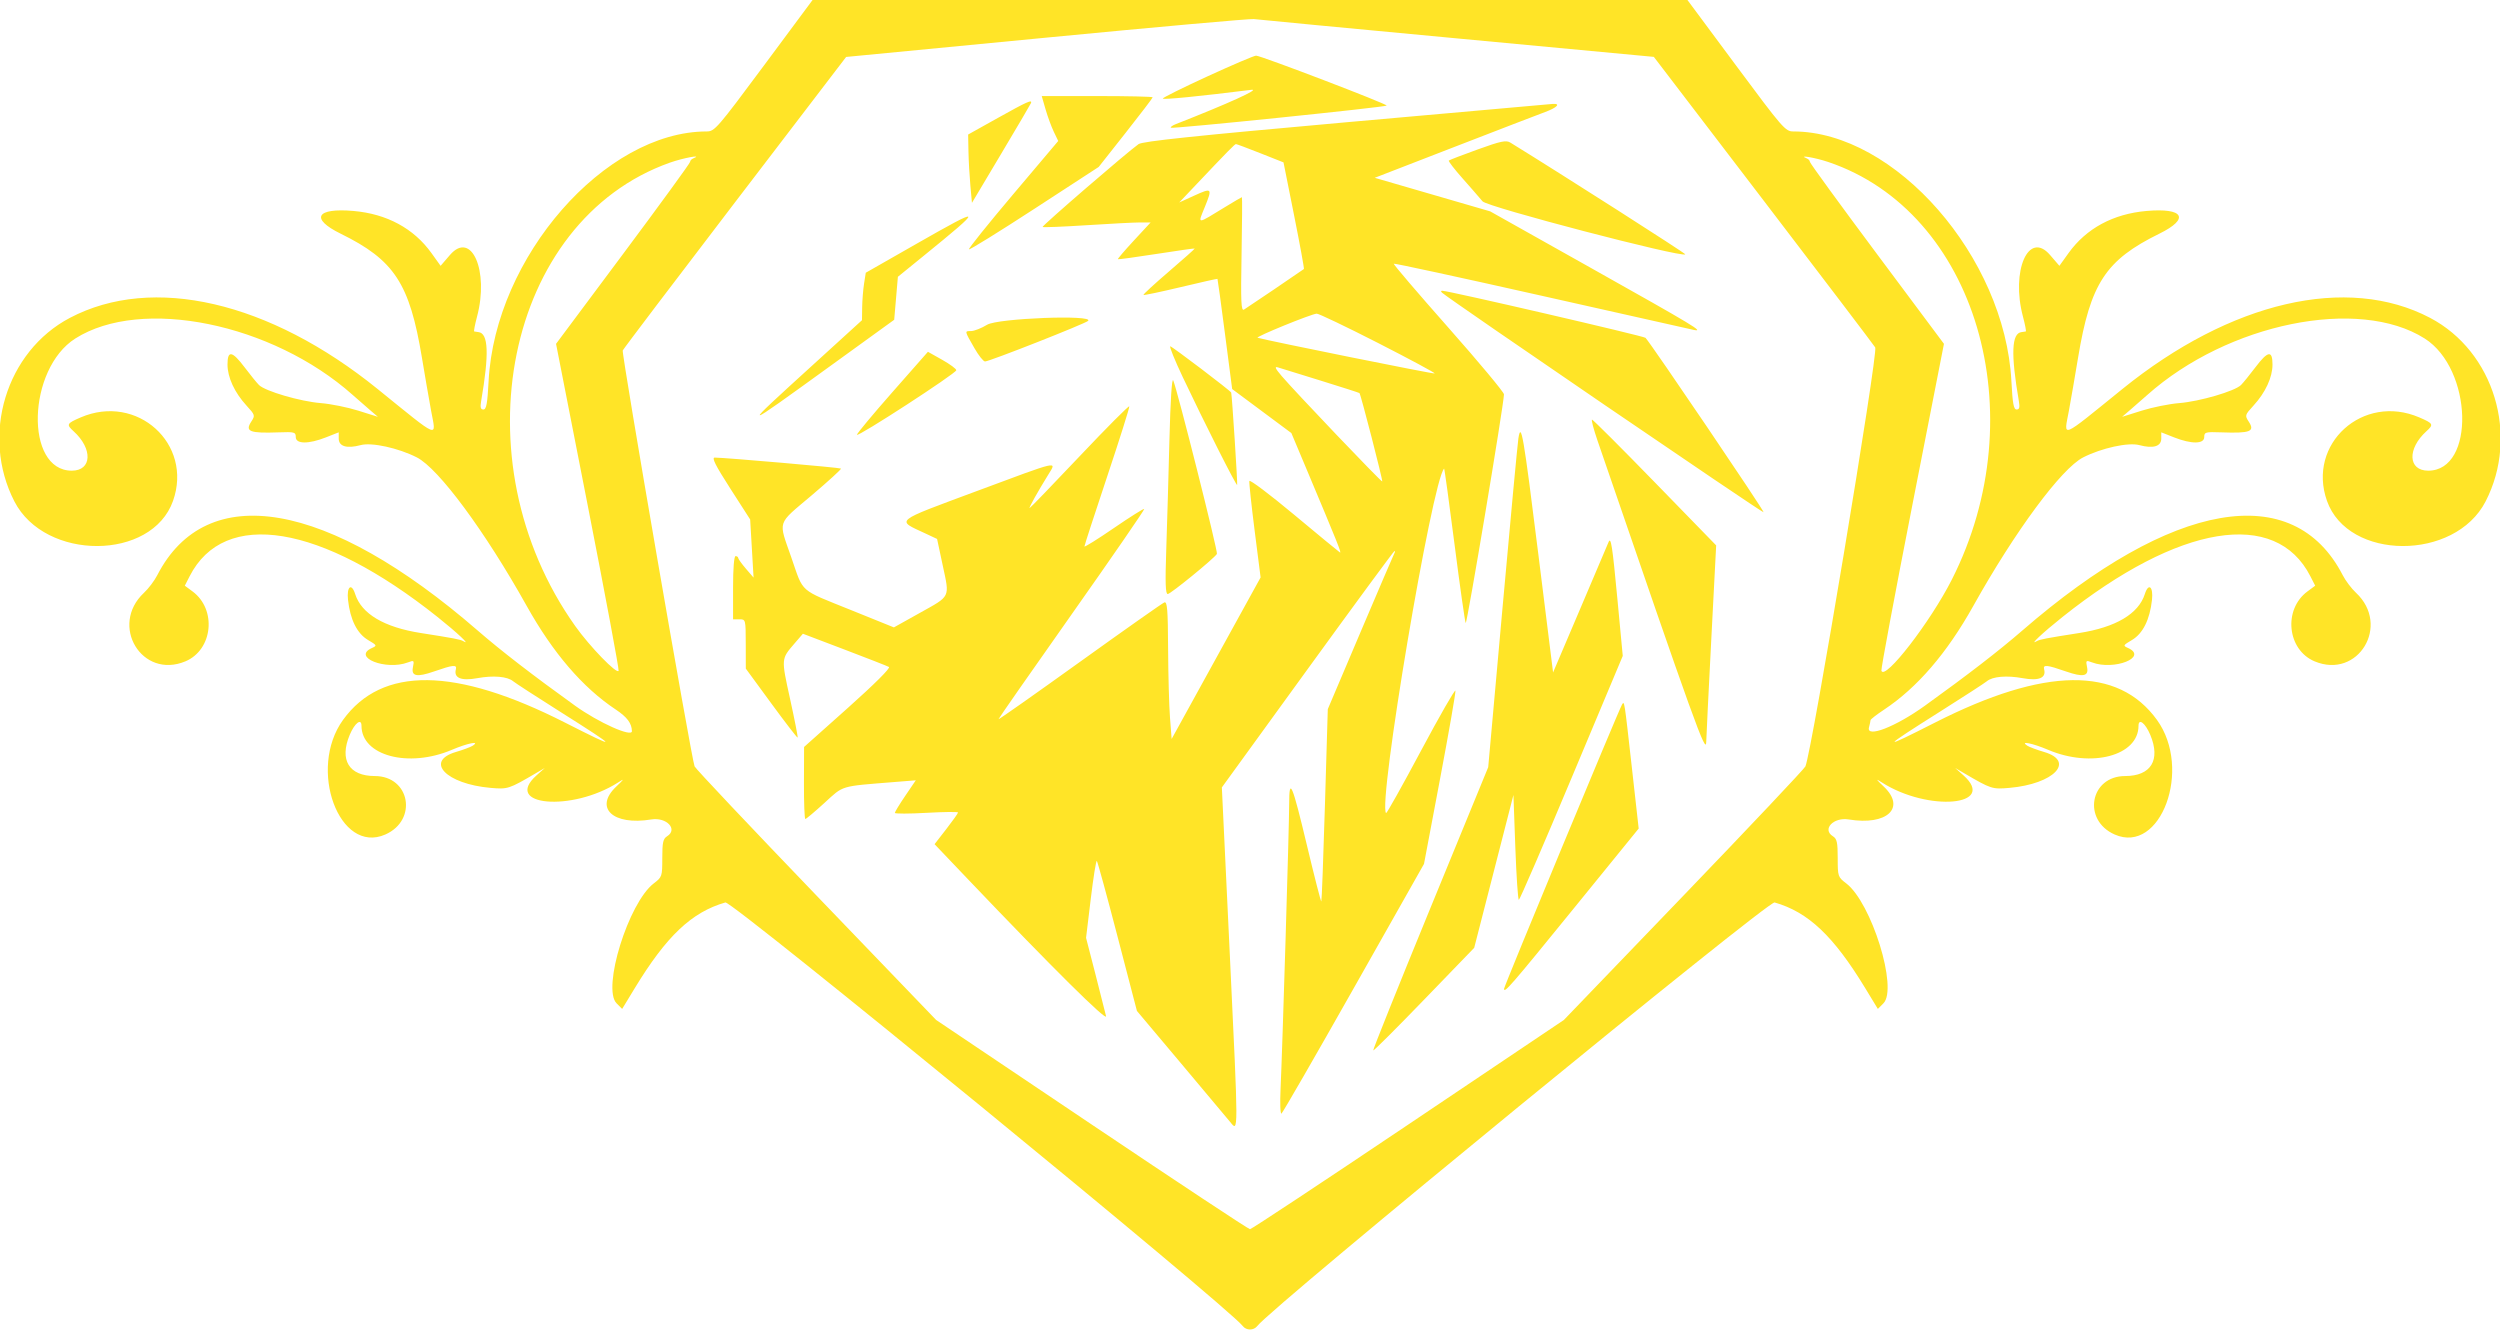
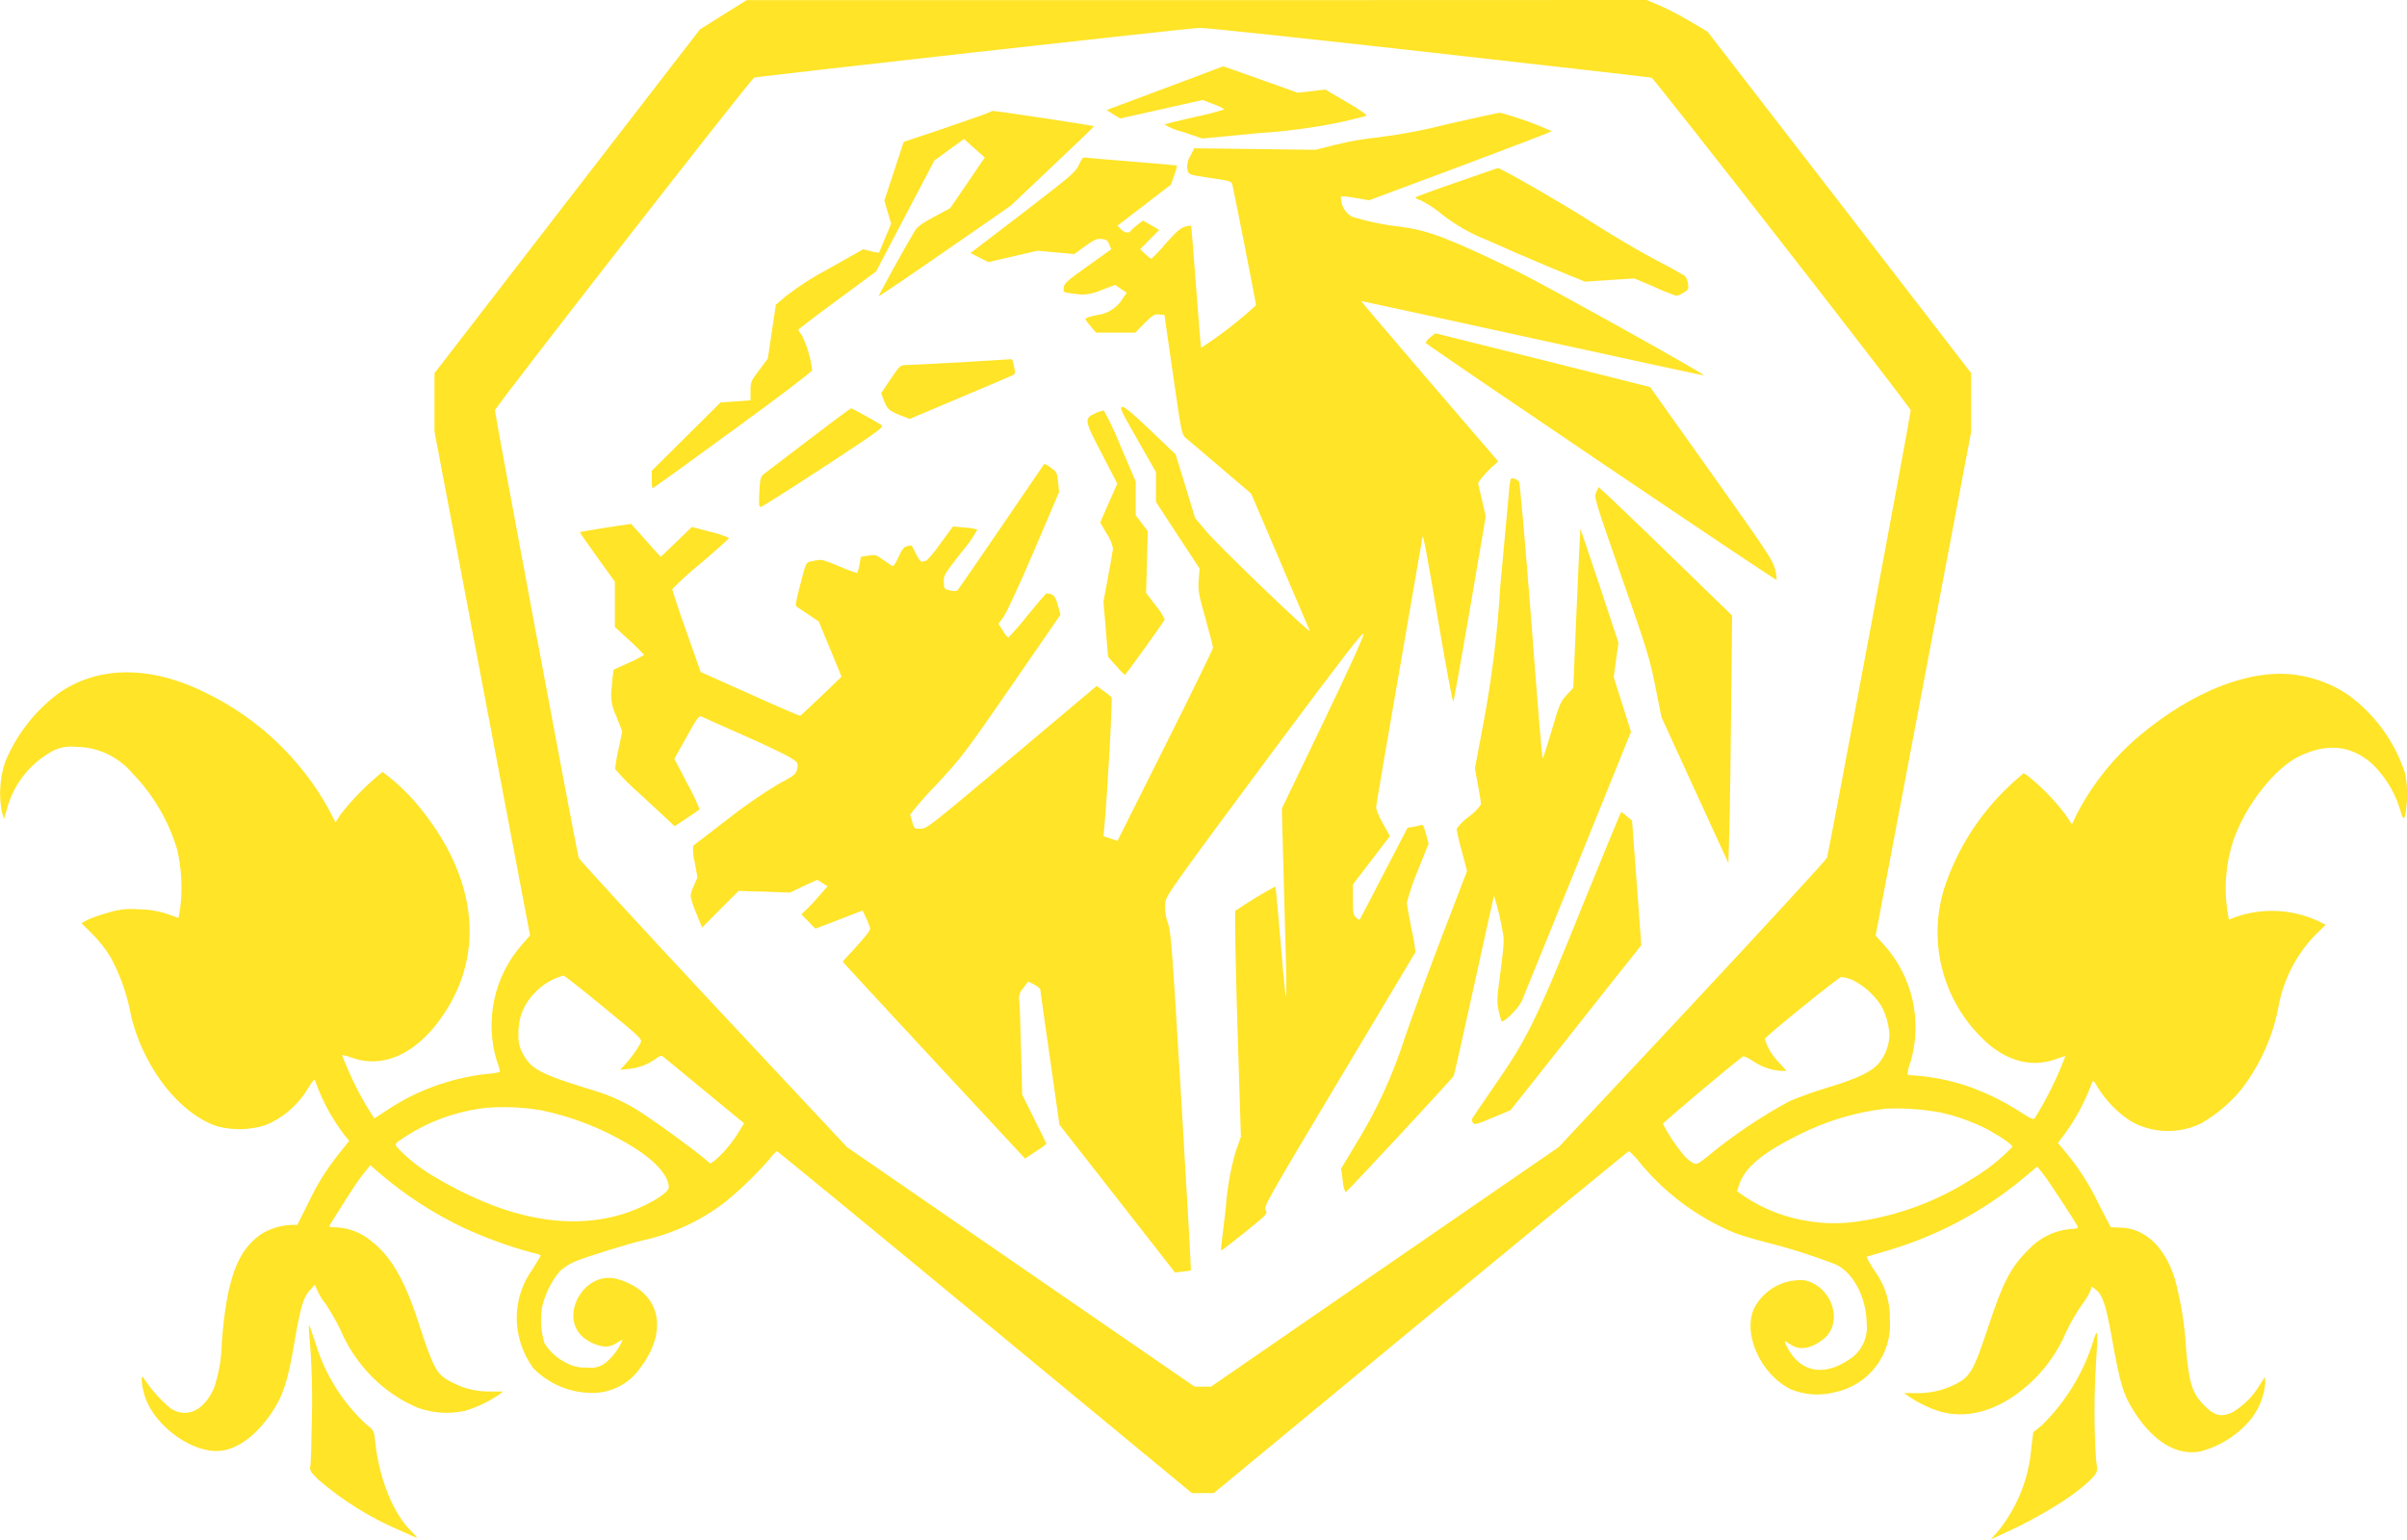
- <svg xmlns="http://www.w3.org/2000/svg" id="svg" width="400" height="212.74">
-   <g id="svgg">
-     <path id="path0" d="M122.206 10.516c-7.433 10.013-7.869 10.515-9.127 10.515-16.3 0-33.864 20.099-34.902 39.94-.19 3.618-.36 4.55-.831 4.55-.445 0-.536-.327-.367-1.315 1.308-7.626 1.176-10.908-.442-11.072a4.98 4.98 0 01-.664-.101c-.091-.027.114-1.097.454-2.376 1.952-7.349-.903-13.845-4.334-9.861l-1.496 1.737-1.469-2.046c-2.832-3.941-7.135-6.265-12.467-6.733-5.978-.525-6.969 1.221-2.062 3.632 8.595 4.222 11.038 7.951 13.011 19.851a592.737 592.737 0 001.461 8.454c.821 4.445 1.586 4.754-8.555-3.451-17.329-14.021-35.977-18.338-49.213-11.392-10.258 5.384-14.33 18.826-8.899 29.38 4.921 9.565 22.004 9.5 25.384-.097 3.213-9.12-5.757-17.225-14.772-13.347-2.25.968-2.336 1.134-1.15 2.208 3.11 2.815 2.955 6.316-.28 6.316-7.559 0-7.126-16.267.563-21.146 10.562-6.702 31.466-2.453 44.372 9.019a224.41 224.41 0 002.831 2.475l1.213 1.038-3.129-.985c-1.721-.541-4.425-1.087-6.009-1.213-3.273-.261-8.904-1.909-9.89-2.894-.362-.363-1.393-1.631-2.29-2.819-2.008-2.66-2.747-2.785-2.747-.468 0 2.055 1.122 4.484 3.037 6.574 1.381 1.508 1.406 1.592.771 2.562-1.044 1.592-.273 1.896 4.382 1.726 2.537-.093 2.731-.04 2.731.751 0 1.133 2.034 1.153 4.838.048l2.037-.803v.997c0 1.259 1.293 1.645 3.51 1.048 1.759-.474 6.041.463 8.987 1.966 3.484 1.778 10.89 11.79 17.579 23.765 4.21 7.538 8.96 13.065 14.238 16.57 1.827 1.213 2.574 2.21 2.597 3.468.018 1.024-5.35-1.381-9.095-4.075-6.788-4.882-11.845-8.785-15.571-12.017-24.043-20.852-43.397-24.193-51.283-8.853-.45.873-1.402 2.134-2.117 2.801-5.576 5.204-.343 13.883 6.617 10.975 4.401-1.839 5.061-8.298 1.144-11.194l-1.233-.911.768-1.504c5.554-10.888 21.017-8.35 39.675 6.514 3.145 2.505 5.437 4.66 4.106 3.86-.453-.272-1.526-.477-6.777-1.298-5.879-.918-9.511-3.074-10.517-6.243-.584-1.84-1.374-1.193-1.142.934.346 3.168 1.457 5.395 3.206 6.427 1.433.846 1.462.903.629 1.275-3.267 1.458 2.218 3.65 5.762 2.303.978-.372 1.013-.335.785.809-.283 1.412.645 1.593 3.349.653 3.12-1.085 3.735-1.143 3.524-.335-.359 1.37.865 1.87 3.424 1.401 2.57-.471 4.826-.278 5.742.491.334.281 3.701 2.464 7.482 4.853 9.519 6.013 9.619 6.232.809 1.758-17.545-8.908-29.277-9.048-35.511-.423-5.678 7.856-.601 21.594 6.775 18.331 5.214-2.307 3.945-9.347-1.685-9.352-4.136-.003-5.7-2.566-4.019-6.586.789-1.889 1.882-2.731 1.884-1.453.007 4.789 7.522 6.791 14.445 3.849 2.528-1.074 4.627-1.491 3.349-.664-.334.215-1.541.666-2.682 1.002-5.063 1.488-1.566 5.121 5.529 5.744 2.769.243 2.911.197 7.264-2.347l1.416-.828-1.315 1.176c-5.465 4.889 5.651 5.861 13.044 1.14 1.065-.679 1.027-.598-.304.667-3.574 3.397-.512 6.255 5.62 5.247 2.448-.403 4.311 1.578 2.53 2.69-.643.402-.768.971-.768 3.489 0 2.938-.032 3.034-1.355 4.043-4.054 3.092-8.317 16.839-5.955 19.201l.889.889 2.003-3.298c5.081-8.365 9.122-12.189 14.517-13.736 1.04-.299 80.383 64.662 82.766 67.764.577.75 1.761.75 2.338 0 2.383-3.102 81.726-68.063 82.766-67.764 5.395 1.547 9.436 5.371 14.517 13.736l2.003 3.298.889-.889c2.362-2.362-1.901-16.109-5.955-19.201-1.323-1.009-1.355-1.105-1.355-4.043 0-2.518-.125-3.087-.768-3.489-1.781-1.112.082-3.093 2.53-2.69 6.132 1.008 9.194-1.85 5.62-5.247-1.331-1.265-1.369-1.346-.304-.667 7.393 4.721 18.509 3.749 13.044-1.14l-1.315-1.176 1.416.828c4.353 2.544 4.495 2.59 7.264 2.347 7.095-.623 10.592-4.256 5.529-5.744-1.141-.336-2.348-.787-2.682-1.002-1.278-.827.821-.41 3.349.664 6.923 2.942 14.438.94 14.445-3.849.002-1.278 1.095-.436 1.884 1.453 1.681 4.02.117 6.583-4.019 6.586-5.63.005-6.899 7.045-1.685 9.352 7.376 3.263 12.453-10.475 6.775-18.331-6.234-8.625-17.966-8.485-35.511.423-8.81 4.474-8.71 4.255.809-1.758 3.781-2.389 7.148-4.572 7.482-4.853.916-.769 3.172-.962 5.742-.491 2.559.469 3.783-.031 3.424-1.401-.211-.808.404-.75 3.524.335 2.704.94 3.632.759 3.349-.653-.228-1.144-.193-1.181.785-.809 3.544 1.347 9.029-.845 5.762-2.303-.833-.372-.804-.429.629-1.275 1.749-1.032 2.86-3.259 3.206-6.427.232-2.127-.558-2.774-1.142-.934-1.006 3.169-4.638 5.325-10.517 6.243-5.251.821-6.324 1.026-6.777 1.298-1.331.8.961-1.355 4.106-3.86 18.658-14.864 34.121-17.402 39.675-6.514l.768 1.504-1.233.911c-3.917 2.896-3.257 9.355 1.144 11.194 6.96 2.908 12.193-5.771 6.617-10.975-.715-.667-1.667-1.928-2.117-2.801-7.886-15.34-27.24-11.999-51.283 8.853-3.726 3.232-8.783 7.135-15.571 12.017-4.716 3.392-9.419 5.214-8.951 3.468.134-.5.247-1.021.25-1.156.003-.135.977-.891 2.164-1.679 5.318-3.531 10.055-9.038 14.277-16.596 6.689-11.975 14.095-21.987 17.579-23.765 2.946-1.503 7.228-2.44 8.987-1.966 2.217.597 3.51.211 3.51-1.048v-.997l2.037.803c2.804 1.105 4.838 1.085 4.838-.048 0-.791.194-.844 2.731-.751 4.655.17 5.426-.134 4.382-1.726-.635-.97-.61-1.054.771-2.562 1.915-2.09 3.037-4.519 3.037-6.574 0-2.317-.739-2.192-2.747.468-.897 1.188-1.928 2.456-2.29 2.819-.986.985-6.617 2.633-9.89 2.894-1.584.126-4.288.672-6.009 1.213l-3.129.985 1.213-1.038a224.41 224.41 0 002.831-2.475c12.906-11.472 33.81-15.721 44.372-9.019 7.689 4.879 8.122 21.146.563 21.146-3.235 0-3.39-3.501-.28-6.316 1.186-1.074 1.1-1.24-1.15-2.208-9.015-3.878-17.985 4.227-14.772 13.347 3.38 9.597 20.463 9.662 25.384.097 5.431-10.554 1.359-23.996-8.899-29.38-13.236-6.946-31.884-2.629-49.213 11.392-10.141 8.205-9.376 7.896-8.555 3.451.325-1.762.983-5.566 1.461-8.454 1.973-11.9 4.416-15.629 13.011-19.851 4.907-2.411 3.916-4.157-2.062-3.632-5.332.468-9.635 2.792-12.467 6.733l-1.469 2.046-1.496-1.737c-3.431-3.984-6.286 2.512-4.334 9.861.34 1.279.545 2.349.454 2.376a4.98 4.98 0 01-.664.101c-1.618.164-1.75 3.446-.442 11.072.169.988.078 1.315-.367 1.315-.471 0-.641-.932-.831-4.55-1.038-19.841-18.602-39.94-34.902-39.94-1.258 0-1.694-.502-9.127-10.515L269.99 0H130.01l-7.804 10.516m110.91-4.372L264.613 9.1l17.441 22.821c9.592 12.551 17.685 23.202 17.983 23.668.505.788-10.128 64.595-11.171 67.035-.16.375-8.922 9.658-19.47 20.627l-19.178 19.944-24.907 16.74c-13.698 9.207-25.089 16.739-25.311 16.739-.222 0-11.613-7.532-25.311-16.739l-24.907-16.74-19.178-19.944c-10.548-10.969-19.31-20.252-19.47-20.627-.496-1.16-11.707-66.053-11.497-66.547.109-.256 8.195-10.928 17.971-23.716l17.773-23.25 32.107-3.098c17.659-1.704 32.563-3.037 33.119-2.962.556.076 15.185 1.468 32.509 3.093m-39.891 6.061c-3.948 1.813-7.178 3.416-7.178 3.563 0 .222 5.888-.359 14.155-1.397 1.606-.202-3.659 2.192-12.088 5.495-.532.209-.88.466-.774.571.213.214 34.264-3.282 34.527-3.544.213-.213-20.144-7.997-20.895-7.99-.312.003-3.798 1.489-7.747 3.302m-25.936 5.287c.338 1.168.932 2.785 1.321 3.594l.707 1.471-7.243 8.57c-3.983 4.714-7.153 8.661-7.044 8.77.11.109 4.825-2.812 10.48-6.492l10.28-6.692 4.319-5.472c2.376-3.009 4.32-5.562 4.32-5.672 0-.11-3.995-.2-8.876-.2h-8.876l.612 2.123m-7.633 1.378l-4.752 2.654.05 2.686c.028 1.477.164 3.937.304 5.467l.253 2.78 4.651-7.805c2.558-4.293 4.712-7.956 4.786-8.14.261-.647-.585-.27-5.292 2.358m55.713.696c-24.285 2.172-32.567 3.043-33.202 3.494-1.861 1.321-15.504 13.101-15.35 13.254.09.091 3.253-.035 7.028-.279 3.775-.244 7.626-.443 8.559-.443h1.696l-2.676 2.889c-1.471 1.59-2.626 2.937-2.565 2.994.06.057 2.836-.323 6.167-.843 3.332-.521 6.091-.912 6.131-.87.04.042-1.821 1.7-4.136 3.684-2.314 1.984-4.145 3.67-4.069 3.746.076.076 2.758-.488 5.959-1.253 3.202-.766 5.85-1.36 5.886-1.32.036.04.579 4.023 1.207 8.85l1.142 8.778 4.736 3.522 4.737 3.522 2.226 5.294c5.274 12.541 5.859 14.001 5.537 13.802-.188-.116-3.5-2.845-7.361-6.065-3.862-3.22-7.067-5.633-7.124-5.362-.057.27.325 3.853.848 7.961l.951 7.47-7.117 12.921-7.117 12.921-.263-3.404c-.145-1.872-.281-6.835-.303-11.03-.034-6.327-.136-7.59-.602-7.411-.309.118-6.406 4.414-13.549 9.545s-12.988 9.246-12.988 9.144c0-.103 5.285-7.679 11.743-16.836 6.458-9.157 11.67-16.723 11.581-16.812-.089-.089-2.279 1.29-4.867 3.064s-4.705 3.096-4.705 2.937c0-.158 1.638-5.196 3.641-11.196 2.003-5.999 3.595-11.046 3.538-11.216-.056-.17-3.633 3.422-7.947 7.983-4.315 4.561-7.917 8.293-8.005 8.293-.164 0 1.316-2.649 3.016-5.397 1.346-2.176 1.907-2.306-11.395 2.647-13.539 5.041-13.005 4.602-8.286 6.814l1.862.873.902 4.228c1.119 5.241 1.32 4.824-3.657 7.604l-4.155 2.32-6.856-2.77c-8.406-3.396-7.55-2.645-9.533-8.357-2.122-6.113-2.411-5.218 3.217-9.987 2.681-2.272 4.8-4.207 4.708-4.299-.149-.149-18.413-1.738-20.195-1.757-.529-.006.083 1.214 2.48 4.947l3.183 4.954.272 4.651.272 4.652-1.22-1.416c-.67-.779-1.226-1.552-1.235-1.719-.01-.167-.199-.303-.421-.303-.248 0-.405 1.955-.405 5.055v5.056h1.011c1.009 0 1.011.009 1.02 3.943l.008 3.944 4.086 5.579c2.247 3.068 4.14 5.524 4.207 5.458.067-.067-.478-2.851-1.21-6.186-1.428-6.507-1.438-6.372.695-8.854l1.356-1.576 6.648 2.527c3.657 1.389 6.861 2.644 7.122 2.789.284.158-2.335 2.768-6.554 6.532l-7.027 6.269-.019 5.763c-.01 3.17.089 5.763.22 5.763s1.508-1.159 3.06-2.575c3.122-2.85 2.39-2.632 11.219-3.344l3.394-.273-1.675 2.467c-.922 1.357-1.676 2.593-1.676 2.747 0 .153 2.275.149 5.056-.009 2.78-.158 5.055-.183 5.055-.055s-.845 1.321-1.878 2.651l-1.878 2.419 5.5 5.772c13.276 13.931 22.167 22.744 21.94 21.747-.126-.556-.898-3.603-1.715-6.772l-1.486-5.761.756-6.262c.415-3.444.852-6.165.97-6.047.118.118 1.609 5.567 3.314 12.11l3.099 11.895 7.024 8.349c3.863 4.592 7.417 8.83 7.897 9.418 1.328 1.623 1.329 2.413-.043-26.434l-1.29-27.098 13.712-18.908c7.542-10.4 13.799-18.908 13.904-18.908.105 0 .109.136.008.303-.1.167-2.543 5.858-5.428 12.647l-5.245 12.344-.456 15.323c-.251 8.428-.512 15.38-.581 15.449-.069.069-1.091-3.918-2.271-8.86-2.402-10.059-2.87-11.16-2.87-6.746 0 3.447-1.085 39.346-1.379 45.597-.107 2.285-.041 4.061.146 3.945.187-.116 5.395-9.151 11.573-20.079l11.232-19.869 2.568-13.601c1.413-7.481 2.519-13.831 2.46-14.111-.06-.28-2.543 4.051-5.518 9.623-2.975 5.573-5.484 10.057-5.577 9.964-1.364-1.364 7.367-53.207 9.284-55.124.055-.055.804 5.394 1.665 12.109.862 6.715 1.666 12.383 1.788 12.597.194.339 6.11-35.007 6.124-36.587.003-.334-4.002-5.138-8.898-10.675-4.897-5.538-8.831-10.141-8.743-10.229.088-.088 10.693 2.211 23.568 5.108 12.874 2.898 23.863 5.365 24.419 5.483 1.775.376.215-.565-16.523-9.962l-16.035-9.003-9.233-2.684-9.233-2.683 12.671-4.909c6.969-2.7 13.535-5.227 14.591-5.616 1.919-.706 2.551-1.382 1.214-1.297-.39.025-15.268 1.347-33.064 2.939m21.048 4.351c-2.438.879-4.512 1.677-4.608 1.773-.097.097.897 1.385 2.208 2.863a227.76 227.76 0 013.192 3.662c.751.903 31.881 9.042 32.442 8.481.116-.116-19.563-12.686-27.993-17.88-.683-.421-1.495-.25-5.241 1.101m-34.755.601l3.7 1.464 1.695 8.484c.933 4.666 1.637 8.526 1.566 8.578-.771.562-9.166 6.247-9.582 6.489-.466.271-.529-1.155-.391-8.832.09-5.034.115-9.154.056-9.154-.059 0-1.248.698-2.642 1.55-4.695 2.872-4.451 2.87-3.293.021 1.239-3.049 1.167-3.123-1.744-1.795l-2.352 1.073 2.223-2.345c5.658-5.972 6.664-6.997 6.857-6.997.114 0 1.872.659 3.907 1.464m-90.742.826c-.278.112-.505.363-.505.558 0 .195-4.826 6.825-10.724 14.733L88.968 55.014l5.081 25.92c2.795 14.257 5.012 26.13 4.927 26.385-.219.657-4.608-3.863-6.94-7.15-18.912-26.64-11.111-64.836 15.143-74.144 2.165-.768 5.427-1.362 3.741-.681m181.599.575c23.657 7.97 33.221 40.308 19.766 66.835-3.438 6.78-10.718 16.195-11.261 14.565-.085-.255 2.132-12.128 4.927-26.385l5.081-25.92-10.723-14.379c-5.898-7.908-10.724-14.538-10.724-14.733 0-.195-.227-.446-.505-.558-1.529-.617 1.309-.142 3.439.575M146.613 39.023l-8.089 4.616-.274 1.74c-.15.956-.286 2.665-.303 3.797l-.03 2.058-7.819 7.121c-11.817 10.763-11.842 10.763 2.912.088l10.062-7.28.295-3.438.295-3.438 4.104-3.335c9.786-7.951 9.688-8.115-1.153-1.929m84.145 7.833c1.217 1.092 51.264 35.261 51.419 35.106.155-.155-17.88-26.798-18.891-27.907-.266-.292-31.436-7.513-32.528-7.536-.242-.004-.242.12 0 .337m-10.28 8.017c5.083 2.597 9.17 4.795 9.081 4.884-.123.123-26.378-5.172-28.34-5.716-.448-.124 8.579-3.807 9.454-3.857.309-.018 4.721 2.092 9.805 4.689m-62.541-2.912c-.889.548-2.042 1.002-2.561 1.009-1.068.014-1.09-.101.539 2.746.667 1.166 1.428 2.12 1.69 2.12.687 0 16.032-6.044 16.49-6.496 1.034-1.021-14.459-.425-16.158.621m31.316 8.403c3.414 7.215 8.551 17.4 8.693 17.232.092-.109-.829-14.384-.954-14.786-.085-.273-9.472-7.4-9.747-7.4-.185 0 .718 2.229 2.008 4.954m-46.464 2.376c-3.125 3.549-5.681 6.618-5.681 6.821 0 .489 15.88-9.824 15.899-10.325.008-.214-1.009-.965-2.261-1.669l-2.277-1.28-5.68 6.453m68.536-1.836c3.336 1.033 6.121 1.927 6.188 1.987.209.187 3.777 14.034 3.644 14.142-.144.118-13.977-14.384-16.077-16.854-1.061-1.25-1.205-1.58-.606-1.395l6.851 2.12m-24.216 9.47c-.144 5.673-.372 13.544-.506 17.493-.186 5.434-.128 7.179.238 7.179.444 0 7.416-5.686 7.867-6.417.197-.318-6.325-26.218-6.989-27.759-.216-.5-.449 3.139-.61 9.504m68.486.101c15.712 45.765 17.369 50.357 17.403 48.231.01-.668.372-8.016.804-16.329l.785-15.115-9.791-10.061c-5.385-5.533-9.916-10.061-10.069-10.061-.152-.001.238 1.5.868 3.335m-12.657-.303c-.136.89-1.278 13.084-2.536 27.098l-2.288 25.48-9.273 22.592c-5.101 12.425-9.208 22.656-9.129 22.736.08.08 3.749-3.584 8.153-8.141l8.007-8.285 3.138-12.227 3.138-12.226.305 8.393c.168 4.615.422 8.387.564 8.381.143-.006 3.941-8.79 8.441-19.52l8.183-19.508-.856-9.095c-.808-8.586-1.038-10.058-1.424-9.096-.089.223-2.121 5.003-4.515 10.622l-4.354 10.217-2.333-18.71c-2.425-19.453-2.786-21.549-3.221-18.711m16.584 42.559c-.503.813-18.875 45.078-18.875 45.476 0 .787 1.014-.382 11.164-12.87l10.378-12.77-1.092-9.762c-1.223-10.934-1.187-10.702-1.575-10.074" stroke="none" fill="#ffe427" fill-rule="evenodd" />
+ <svg xmlns="http://www.w3.org/2000/svg" width="199.254" height="127.472">
+   <g id="Logo" transform="translate(-1.082 999)" fill="#ffe427">
+     <path id="Path_1" data-name="Path 1" d="M60.948-997.775l-1.927 1.212-10.985 14.226L37.051-968.1v4.836l3.955 20.873 3.955 20.86-.625.7a10.144 10.144 0 00-2.131 9.671 3.87 3.87 0 01.268.931 7.131 7.131 0 01-1.174.166A18.741 18.741 0 0033.006-907l-.931.612-.23-.344a25.163 25.163 0 01-1.952-3.687c-.281-.651-.5-1.2-.5-1.225a6.035 6.035 0 01.931.268c2.424.817 4.989-.281 7.043-3.011 3.879-5.155 3.381-11.585-1.365-17.53a16.918 16.918 0 00-3.253-3.164 21.789 21.789 0 00-3.483 3.534l-.408.651-.625-1.212a23.255 23.255 0 00-10-9.467c-4.555-2.3-8.867-2.335-12.185-.1a13.477 13.477 0 00-4.542 5.78 8.265 8.265 0 00-.268 4.134l.179.574.217-.766a7.77 7.77 0 013.61-4.747 3.227 3.227 0 012.067-.459 6.18 6.18 0 014.733 2.194 15.344 15.344 0 013.713 6.341 14.145 14.145 0 01.255 4.721l-.153.919-.919-.332a7.422 7.422 0 00-2.348-.383 6.174 6.174 0 00-2.577.281 12.1 12.1 0 00-1.684.587l-.51.268.931.931a10.188 10.188 0 011.48 1.888 16.072 16.072 0 011.557 4.159c.817 4.5 3.942 8.74 7.272 9.85a7.176 7.176 0 003.981-.089 7.38 7.38 0 003.572-3.113c.4-.638.5-.74.561-.549a16.417 16.417 0 002.45 4.517l.37.434-.753.944a19.79 19.79 0 00-2.641 4.21l-.906 1.812h-.485a5.186 5.186 0 00-2.513.766c-1.978 1.365-2.845 3.751-3.253 8.931a12.509 12.509 0 01-.638 3.8c-.842 1.9-2.246 2.552-3.6 1.7a11.443 11.443 0 01-2.233-2.513c-.281-.459-.179.714.14 1.633.88 2.475 4.083 4.7 6.328 4.376 1.416-.2 2.832-1.276 4.07-3.049.982-1.429 1.4-2.679 1.927-5.818.51-2.973.74-3.8 1.25-4.364l.459-.51.23.536a5.361 5.361 0 00.663 1.059 17.766 17.766 0 011.212 2.118 12.442 12.442 0 002.654 3.942 11.98 11.98 0 003.7 2.513 7.1 7.1 0 003.955.281 10.485 10.485 0 002.845-1.352l.319-.255h-1.081a6.453 6.453 0 01-3.215-.791c-1.2-.6-1.48-1.123-2.73-5-1.136-3.5-2.3-5.474-3.942-6.711a4.782 4.782 0 00-2.769-1.085c-.689-.013-.714-.026-.561-.268.089-.14.612-.97 1.161-1.85s1.25-1.927 1.569-2.322l.587-.714.638.561a31.326 31.326 0 007.119 4.644 36.15 36.15 0 005.627 2.041 2.36 2.36 0 01.727.23c0 .026-.319.549-.7 1.161a6.839 6.839 0 00-1.161 5.359 7.126 7.126 0 001.25 2.832 6.825 6.825 0 004.708 2.029 4.8 4.8 0 004.147-2.092c2.156-2.858 1.748-5.716-.982-6.992a5.206 5.206 0 00-1.212-.408c-2.539-.421-4.466 3.062-2.641 4.8a3.417 3.417 0 001.952.868 1.853 1.853 0 00.931-.319c.255-.179.472-.281.472-.23a5.126 5.126 0 01-1.429 1.9 1.946 1.946 0 01-1.493.37 3.057 3.057 0 01-1.71-.37 4.345 4.345 0 01-1.837-1.646 6.5 6.5 0 01-.179-3.049 7.079 7.079 0 011.48-2.934 4.739 4.739 0 011.263-.791c1.046-.421 4.249-1.416 5.576-1.735a17.236 17.236 0 006.788-3.151 30.425 30.425 0 003.674-3.547 4.4 4.4 0 01.638-.7c.038 0 7.8 6.367 17.224 14.162l17.135 14.162h1.812l17.135-14.162c9.429-7.783 17.186-14.162 17.237-14.162a6.59 6.59 0 01.906.97 20.161 20.161 0 007.8 5.792c.37.153 1.506.5 2.526.766a48.955 48.955 0 015.946 1.888c1.454.74 2.475 2.756 2.5 4.9a3.138 3.138 0 01-1.429 2.935c-2.143 1.454-4.083 1.072-5.155-1.008-.293-.574-.268-.6.268-.23.766.51 1.671.37 2.692-.408 1.748-1.327.8-4.376-1.493-4.9a4.3 4.3 0 00-4.172 2.258c-1.033 2.105.472 5.512 3 6.762a5.717 5.717 0 003.649.242 5.7 5.7 0 004.555-6 6.491 6.491 0 00-1.238-4.019 8.507 8.507 0 01-.689-1.187c.026-.026.7-.217 1.493-.447a31.465 31.465 0 0011.406-6l1.225-1.033.574.727c.472.612 2.411 3.572 2.769 4.223.089.179-.013.2-.676.23a5.436 5.436 0 00-3.407 1.722c-1.454 1.442-2.105 2.7-3.3 6.341-1.25 3.764-1.518 4.21-2.858 4.848a6.861 6.861 0 01-3.139.676l-.97-.013.319.242a9.838 9.838 0 002.756 1.327c2.526.651 5.257-.319 7.706-2.73a12.261 12.261 0 002.616-3.879 16.058 16.058 0 011.314-2.271 5.5 5.5 0 00.714-1.187l.089-.332.37.293c.536.421.817 1.289 1.276 3.815.727 4.108.97 4.887 1.99 6.443 1.557 2.373 3.5 3.5 5.371 3.113a8.064 8.064 0 004.249-2.756 5.657 5.657 0 001.123-2.947l-.038-.459-.421.651a6.372 6.372 0 01-2.322 2.309c-.919.4-1.506.23-2.386-.714s-1.148-1.748-1.391-4.5a27.907 27.907 0 00-.957-5.945c-.829-2.6-2.462-4.121-4.491-4.172l-.791-.026-1.021-1.978a20.1 20.1 0 00-2.794-4.338l-.561-.663.421-.549a17.194 17.194 0 002.411-4.466c.077-.2.153-.14.472.421a9.055 9.055 0 002.756 2.807 6.265 6.265 0 005.818.153 12.1 12.1 0 003.33-2.832 16.141 16.141 0 003.062-6.864 11.474 11.474 0 013.1-5.958l.8-.778-.7-.345a9.133 9.133 0 00-6.851-.268l-.459.191-.14-.8a12.692 12.692 0 01.5-5.754c1-2.909 3.432-6.009 5.486-6.992 2.309-1.11 4.3-.893 6.022.651a8.736 8.736 0 012.233 3.572c.293.97.344 1.046.459.778a8.973 8.973 0 00.025-3.56 12.976 12.976 0 00-4.836-6.6 10.419 10.419 0 00-4.287-1.582c-3.738-.485-8.459 1.365-12.835 5.027a21.42 21.42 0 00-5.218 6.507l-.4.855-.6-.88a18.393 18.393 0 00-3.062-3.139l-.344-.217-.842.74a20.293 20.293 0 00-5.729 8.791 12.276 12.276 0 003.2 12.478c1.812 1.786 3.955 2.4 5.958 1.7l.868-.306-.089.268a29.781 29.781 0 01-2.45 4.912c-.089.128-.37.013-1.225-.549a20.4 20.4 0 00-4.478-2.169 18.231 18.231 0 00-4.147-.829c-.344 0-.651-.038-.676-.1a3.441 3.441 0 01.255-1.046 10.2 10.2 0 00-2.258-9.735l-.638-.7 3.955-20.86 3.955-20.873v-4.846l-10.909-14.149-10.921-14.137-1.493-.88a24.239 24.239 0 00-2.513-1.3L137.4-999l-37.255.013H62.887zm58.524 3.113c10 1.123 18.245 2.067 18.321 2.092.255.089 21.422 27.253 21.46 27.546.026.2-6.571 35.495-6.928 37.051-.038.14-5.052 5.6-11.138 12.121l-11.075 11.84-14.391 9.912-14.392 9.926h-1.352l-14.392-9.913-14.392-9.926-11.075-11.84c-6.086-6.52-11.1-11.98-11.138-12.121-.357-1.557-6.953-36.847-6.928-37.051.038-.293 21.2-27.457 21.46-27.546.332-.115 36.069-4.108 36.885-4.121.503-.008 9.072.907 19.075 2.03zm-68.386 79.091c3.088 2.539 3.164 2.616 3.024 2.935a9.041 9.041 0 01-1.289 1.786l-.4.434.778-.077a4.446 4.446 0 002.246-.893c.242-.179.4-.217.51-.128.089.064 1.646 1.34 3.445 2.832l3.279 2.7-.4.651a10.244 10.244 0 01-2.029 2.437l-.37.242-.6-.51c-.893-.727-3.368-2.552-4.7-3.432a15 15 0 00-4.466-2.143c-4.3-1.314-5.1-1.735-5.767-3.049a2.789 2.789 0 01-.344-1.608 4.516 4.516 0 011.289-3.33 5.064 5.064 0 012.437-1.493c.116.031 1.621 1.217 3.357 2.646zm103.269-2.322a6.138 6.138 0 012.462 2.182 5.686 5.686 0 01.676 2.462 3.927 3.927 0 01-.868 2.284c-.6.714-1.773 1.276-4.3 2.041a31.92 31.92 0 00-3.088 1.1 41.8 41.8 0 00-6.826 4.606c-.842.663-.868.676-1.225.5a3.432 3.432 0 01-.817-.74 14.432 14.432 0 01-1.633-2.475c0-.1 5.422-4.682 6.6-5.563.089-.077.4.051.842.344a4.636 4.636 0 002.348.829h.447l-.638-.714a4.511 4.511 0 01-1.161-1.939c.1-.242 6.137-5.129 6.341-5.129a4.464 4.464 0 01.839.212zM45.893-907.061a23.38 23.38 0 017.209 2.807c2.08 1.212 3.33 2.552 3.343 3.572 0 .523-2.131 1.735-3.993 2.271-4.555 1.327-9.824.23-15.591-3.254a13.3 13.3 0 01-2.922-2.348c-.191-.281-.166-.306.6-.8a15.434 15.434 0 016.788-2.45 18.638 18.638 0 014.566.202zm115.811.179a16.188 16.188 0 013.93 1.416c1.212.676 2.08 1.289 2.029 1.442a15.816 15.816 0 01-3.432 2.7 23.689 23.689 0 01-9.122 3.432 13.113 13.113 0 01-4.057.051 13.157 13.157 0 01-5.576-2.092l-.6-.434.2-.6c.472-1.378 1.939-2.59 4.95-4.083a21.368 21.368 0 017.145-2.143 20.4 20.4 0 014.529.311z" />
+     <path id="Path_2" data-name="Path 2" d="M723.91-954.09l-4.81 1.8.561.357.561.344 3.407-.766 3.419-.766.931.357c.51.191.88.383.829.434a24.616 24.616 0 01-2.45.625c-1.3.293-2.411.574-2.475.612a5.427 5.427 0 001.505.612l1.62.549 4.682-.447a48.888 48.888 0 006.724-.893c1.123-.255 2.118-.5 2.195-.549s-.587-.523-1.633-1.123l-1.786-1.046-1.136.14-1.135.128-3.088-1.1c-1.684-.6-3.088-1.1-3.1-1.084s-2.18.821-4.821 1.816z" transform="translate(-626.408 -37.599)" />
+     <path id="Path_3" data-name="Path 3" d="M451.942-926.888c-.1.064-1.748.638-3.636 1.289l-3.458 1.161-.8 2.437-.8 2.424.281.957.281.957-.485 1.161c-.268.651-.5 1.2-.51 1.225a2.4 2.4 0 01-.689-.115l-.638-.153-2.781 1.569a24.812 24.812 0 00-3.6 2.3l-.842.727-.332 2.233-.332 2.22-.715.957c-.689.919-.715.982-.715 1.722v.778l-1.238.089-1.25.089-2.832 2.82-2.851 2.83v.727a2.115 2.115 0 00.064.74c.026 0 3.011-2.156 6.635-4.8 3.84-2.794 6.571-4.874 6.571-4.989a9 9 0 00-.842-2.883 1.757 1.757 0 01-.306-.459c0-.051 1.454-1.161 3.228-2.462l3.215-2.373 2.411-4.593 2.411-4.593 1.225-.893 1.225-.893.855.766.868.766-1.429 2.105-1.429 2.092-1.327.714c-1 .536-1.391.817-1.608 1.174-.6.97-3.037 5.384-3 5.422.026.013 2.5-1.659 5.5-3.738l5.448-3.777 3.432-3.253c1.9-1.786 3.458-3.292 3.458-3.33s-8.178-1.289-8.408-1.263a1.229 1.229 0 00-.255.116z" transform="translate(-368.959 -62.811)" />
+     <path id="Path_4" data-name="Path 4" d="M449.156-924.958a45.684 45.684 0 01-5.741 1.1 24.97 24.97 0 00-3.445.587l-1.786.447-5.014-.064-5.014-.064-.319.638a1.646 1.646 0 00-.255 1.072c.1.485.051.472 2.092.778 1.365.191 1.569.255 1.633.485.191.829 1.965 9.85 1.965 10.028a34.2 34.2 0 01-4.542 3.521c-.026-.026-.217-2.3-.421-5.052s-.383-5.027-.421-5.052a1.349 1.349 0 00-.523.089c-.37.115-.753.459-1.582 1.4a13.392 13.392 0 01-1.174 1.25 2.655 2.655 0 01-.51-.4l-.421-.4.791-.8.791-.791-.676-.4-.676-.383-.485.383a3.381 3.381 0 00-.549.5c-.14.2-.523.128-.8-.179l-.268-.281 2.22-1.7 2.22-1.71.255-.778a3.3 3.3 0 00.23-.791c-.013-.013-1.608-.153-3.534-.306s-3.687-.306-3.9-.332c-.357-.064-.408-.026-.689.587s-.625.893-4.631 3.981l-4.338 3.317.74.383.74.37 2.041-.472 2.029-.472 1.518.14 1.518.14.893-.651c.753-.536.957-.638 1.365-.6s.5.1.638.447l.166.408-1.952 1.391c-1.722 1.225-1.939 1.429-1.978 1.773-.038.447-.166.4 1.506.587a3.924 3.924 0 001.595-.37l1.148-.434.485.332.485.319-.268.37a2.885 2.885 0 01-2.131 1.467 3.608 3.608 0 00-1.059.319 3.369 3.369 0 00.459.612l.459.536h3.241l.753-.766c.676-.689.817-.766 1.212-.74l.447.038.715 4.95c.689 4.81.727 4.963 1.046 5.231.191.153 1.48 1.25 2.883 2.45l2.539 2.169 2.4 5.614c1.314 3.088 2.411 5.665 2.45 5.741.255.485-7.553-7.017-8.574-8.242l-.919-1.1-.8-2.628-.817-2.641-2.08-1.99c-1.506-1.429-2.156-1.978-2.348-1.939-.217.038-.077.357 1.276 2.718l1.531 2.679v2.475l1.8 2.756 1.812 2.756-.077.944c-.064.868-.013 1.148.561 3.19.344 1.225.625 2.322.625 2.424s-1.773 3.751-3.955 8.1l-3.955 7.9-.574-.2-.587-.191.077-.791c.268-2.807.689-10.59.587-10.717a4.5 4.5 0 00-.676-.536l-.549-.4-7.017 5.907c-6.788 5.716-7.03 5.907-7.553 5.92s-.536-.013-.689-.549a4.556 4.556 0 00-.191-.612 28.54 28.54 0 012.182-2.488c2.143-2.322 2.386-2.641 6.252-8.242l4.019-5.831-.217-.791c-.166-.6-.281-.8-.523-.893a1.159 1.159 0 00-.421-.089c-.051.026-.766.855-1.582 1.85a22.7 22.7 0 01-1.582 1.824 2.156 2.156 0 01-.434-.574l-.37-.574.434-.6c.242-.344 1.378-2.794 2.513-5.461l2.067-4.848-.077-.829c-.089-.791-.115-.842-.6-1.187a1.625 1.625 0 00-.549-.319c-.026.026-1.595 2.335-3.509 5.142s-3.547 5.18-3.636 5.282c-.128.128-.293.14-.663.051-.472-.1-.485-.128-.51-.676s.026-.638 1.416-2.424a11.154 11.154 0 001.365-1.939 5.038 5.038 0 00-1.046-.166l-.97-.089-1.046 1.416a9.718 9.718 0 01-1.161 1.416 1.49 1.49 0 00-.306.077c-.14.051-.281-.115-.536-.612-.179-.37-.357-.689-.37-.714a.838.838 0 00-.383.051c-.268.064-.421.255-.714.906-.255.574-.421.791-.523.727s-.434-.293-.766-.523c-.549-.4-.638-.421-1.212-.332l-.612.1-.115.676c-.064.357-.166.663-.23.663a15.726 15.726 0 01-1.505-.574c-1.327-.549-1.416-.574-2.029-.434-.727.153-.6-.089-1.238 2.36-.293 1.148-.319 1.365-.166 1.467.1.051.536.344.982.651l.817.549.944 2.284.944 2.284-1.671 1.608c-.931.88-1.71 1.62-1.761 1.633s-1.914-.791-4.147-1.8l-4.083-1.824-1.187-3.368c-.663-1.837-1.174-3.432-1.161-3.509a27.089 27.089 0 012.373-2.143c1.276-1.084 2.322-2.029 2.322-2.08a7.876 7.876 0 00-1.544-.51l-1.531-.408-1.276 1.238-1.298 1.24-.408-.434a96.994 96.994 0 00-1.225-1.378l-.829-.919-2.105.319c-1.148.179-2.118.344-2.131.37s.625.944 1.429 2.067l1.467 2.029v3.751l1.212 1.123a15.155 15.155 0 011.209 1.191 9.075 9.075 0 01-1.238.638c-.689.306-1.276.574-1.289.587a10.783 10.783 0 00-.14 1.352 3.973 3.973 0 00.383 2.539l.472 1.225-.306 1.454a13.9 13.9 0 00-.281 1.659 18.206 18.206 0 002.016 2.029c1.084 1.008 2.182 2.016 2.437 2.258l.472.447 1-.663c.561-.37 1.033-.7 1.072-.727a17.187 17.187 0 00-1.021-2.131l-1.072-2.067 1.008-1.8c.8-1.467 1.033-1.786 1.2-1.71.115.064 1.671.753 3.458 1.544s3.56 1.633 3.917 1.863c.638.408.663.447.6.842-.1.561-.166.6-1.646 1.4a41.988 41.988 0 00-4.083 2.832c-1.544 1.187-2.845 2.194-2.9 2.233a4.129 4.129 0 00.128 1.352l.23 1.276-.281.638a3.036 3.036 0 00-.293.893 8.113 8.113 0 00.472 1.429l.485 1.187 1.505-1.518 1.518-1.518 2.118.064 2.131.077 1.123-.536 1.136-.523.434.268.421.268-.625.714c-.344.408-.829.931-1.084 1.174l-.459.434.587.6.574.587 1.939-.74c1.059-.421 1.939-.753 1.965-.753a10.877 10.877 0 01.612 1.391c.064.2-.166.523-1.084 1.544l-1.174 1.276.306.357c.166.191 3.56 3.866 7.54 8.153l7.247 7.808.893-.587a7.938 7.938 0 00.88-.625c0-.026-.447-.957-1.008-2.067l-1-2.016-.089-3.636c-.051-1.99-.115-3.853-.153-4.134a1.173 1.173 0 01.332-1.046l.4-.549.51.255c.268.14.5.332.5.421s.37 2.641.8 5.665l.786 5.523 4.784 6.111 4.785 6.124.638-.077a5.605 5.605 0 00.676-.1c.026-.026-.332-6.341-.791-14.047-.753-12.529-.868-14.086-1.1-14.66a4.373 4.373 0 01-.255-1.34c0-.689.038-.766 1.25-2.5.676-.982 4.363-5.984 8.191-11.126 5.461-7.324 6.966-9.263 6.992-9.02.026.191-1.187 2.858-3.356 7.375l-3.407 7.081.2 7.323c.281 9.837.255 10.258-.255 4.261-.23-2.794-.447-5.1-.472-5.142a38.029 38.029 0 00-3.317 2.016c-.064.051.013 4.274.166 9.4l.293 9.314-.421 1.187a22.006 22.006 0 00-.829 4.708c-.242 1.927-.421 3.509-.4 3.534s.906-.663 1.965-1.505c1.876-1.518 1.914-1.569 1.735-1.85s.077-.74 6.086-10.794c3.445-5.78 6.29-10.539 6.316-10.577a17.141 17.141 0 00-.332-1.914c-.2-1.008-.383-1.99-.383-2.182a20.379 20.379 0 01.893-2.615l.906-2.271-.217-.8c-.153-.6-.255-.791-.4-.74a3.061 3.061 0 01-.651.153l-.472.077-1.965 3.777c-1.072 2.092-1.978 3.815-2 3.84s-.166-.051-.306-.179c-.217-.2-.255-.4-.255-1.493v-1.25l1.531-2 1.531-2-.574-1.046a5.369 5.369 0 01-.574-1.314c0-.153.868-5.206 1.914-11.228s1.914-11.036 1.927-11.138c.026-.5.332 1.1 1.34 7.081.612 3.623 1.161 6.558 1.212 6.507s.676-3.534 1.391-7.719l1.3-7.617-.319-1.378-.319-1.378.255-.383a8.313 8.313 0 01.842-.906l.574-.51-5.69-6.622c-3.126-3.649-5.678-6.647-5.665-6.66s6.4 1.378 14.188 3.088 14.175 3.088 14.2 3.075c.1-.115-13.409-7.63-15.6-8.689-5.563-2.692-7.209-3.317-9.505-3.624a21.885 21.885 0 01-4.019-.829 1.774 1.774 0 01-.88-1.161 1.379 1.379 0 01-.038-.523 5.389 5.389 0 011.187.128l1.135.191 7.566-2.82c4.147-1.557 7.553-2.858 7.553-2.9a28.26 28.26 0 00-4.274-1.531c-.128-.003-2.081.428-4.325.939z" transform="translate(-328.216 -63.771)" />
+     <path id="Path_5" data-name="Path 5" d="M922.948-888.741c-1.824.625-3.368 1.2-3.432 1.25s.128.179.408.255a8.75 8.75 0 011.748 1.148 14.42 14.42 0 003.751 2.143c1.378.625 3.764 1.659 5.308 2.3l2.807 1.148 2.041-.14 2.041-.128 1.684.714a16.989 16.989 0 001.812.727 1.979 1.979 0 00.574-.268c.408-.23.434-.293.37-.727a1.442 1.442 0 00-.217-.612c-.077-.089-1.2-.715-2.5-1.391s-3.674-2.092-5.295-3.126c-2.348-1.506-7.528-4.491-7.732-4.453-.025.001-1.544.522-3.368 1.16z" transform="translate(-801.243 -95.178)" />
+     <path id="Path_6" data-name="Path 6" d="M926.56-782.343c-.242.191-.383.4-.332.459.421.408 29 19.725 29.026 19.61a3.569 3.569 0 00-.14-.919c-.166-.689-.651-1.429-5.257-7.91l-5.078-7.145-8.893-2.233-8.893-2.22z" transform="translate(-807.101 -188.703)" />
+     <path id="Path_7" data-name="Path 7" d="M579.46-765.645c-2.207.115-4.261.23-4.555.23-.536.013-.549.026-1.327 1.174l-.778 1.161.2.536c.306.791.434.906 1.34 1.276l.817.319 4.1-1.735c2.258-.957 4.223-1.786 4.376-1.863a.33.33 0 00.23-.434c-.038-.153-.089-.434-.128-.612s-.115-.306-.166-.306-1.902.127-4.109.254z" transform="translate(-498.774 -203.359)" />
+     <path id="Path_8" data-name="Path 8" d="M497.724-731.41a959.594 959.594 0 00-3.713 2.832c-.306.242-.332.357-.4 1.505-.051 1.021-.038 1.238.115 1.238.1 0 2.45-1.493 5.218-3.3 4.836-3.177 5.027-3.33 4.746-3.5-.778-.472-2.4-1.365-2.488-1.365-.046 0-1.615 1.161-3.478 2.59z" transform="translate(-429.67 -231.189)" />
+     <path id="Path_9" data-name="Path 9" d="M707.406-732.4c-1.008.447-1 .549.472 3.356l1.289 2.5-.714 1.608-.7 1.608.536.919a3.329 3.329 0 01.523 1.238c-.013.166-.2 1.225-.408 2.348l-.383 2.041.191 2.284.191 2.284.663.753a5.825 5.825 0 00.727.753c.077-.013 3.228-4.389 3.3-4.593a5.148 5.148 0 00-.753-1.161l-.791-1.046.077-2.552.064-2.552-.5-.663-.5-.663v-2.794l-1.25-2.922a27.335 27.335 0 00-1.378-2.947 2.346 2.346 0 00-.656.201z" transform="translate(-615.595 -232.403)" />
+     <path id="Path_10" data-name="Path 10" d="M885.145-688c-.038.37-.383 4.121-.766 8.331a90.3 90.3 0 01-1.4 11.368l-.7 3.713.255 1.391c.14.753.255 1.467.255 1.582a4.018 4.018 0 01-1.021 1.033 4.209 4.209 0 00-1.008 1.008 16.616 16.616 0 00.434 1.837l.434 1.646-1.918 4.991a319.904 319.904 0 00-3.19 8.676 39.659 39.659 0 01-4.134 9.008l-1.187 1.978.14 1a2.533 2.533 0 00.23.957c.153-.064 8.855-9.429 8.957-9.646.051-.128.817-3.521 1.7-7.553s1.62-7.349 1.633-7.375a22.634 22.634 0 01.714 2.973c.14.676.115 1.072-.166 3.253-.306 2.258-.319 2.565-.166 3.292a5.256 5.256 0 00.242.88c.179.166 1.416-1.072 1.684-1.684.153-.357 2.246-5.512 4.657-11.457l4.376-10.819-.714-2.258-.714-2.258.191-1.429.2-1.429-1.563-4.729c-.868-2.6-1.582-4.708-1.595-4.7s-.153 2.986-.306 6.6l-.281 6.571-.536.574c-.5.536-.6.74-1.225 2.871-.37 1.263-.715 2.335-.766 2.386s-.472-5.052-.944-11.355c-.536-6.877-.944-11.508-1.021-11.585a.951.951 0 00-.421-.23c-.258-.076-.283-.025-.36.588z" transform="translate(-759.102 -270.784)" />
+     <path id="Path_11" data-name="Path 11" d="M1036.242-682.479c-.2.421-.191.447 2.08 6.979 2.118 6.06 2.335 6.749 2.807 9.11l.51 2.552 2.769 6.048 2.769 6.035.076-2.781c.051-1.544.115-6.15.153-10.258l.077-7.464-4.529-4.4a554.001 554.001 0 00-5.524-5.32l-1-.919z" transform="translate(-903.016 -275.77)" />
+     <path id="Path_12" data-name="Path 12" d="M965.25-464.447c-3.84 9.544-4.644 11.189-7.273 14.979-1.084 1.557-1.978 2.883-1.978 2.947a.682.682 0 00.115.281c.1.153.37.089 1.608-.447l1.493-.625 5.052-6.379a1197.78 1197.78 0 015.41-6.826l.357-.459-.383-5.155-.383-5.155-.421-.344a2.669 2.669 0 00-.472-.37c-.037 0-1.441 3.407-3.125 7.553z" transform="translate(-833.083 -459.762)" />
+     <path id="Path_13" data-name="Path 13" d="M201.436-138.162a61.175 61.175 0 01.23 7.336c-.026 1.863-.077 3.56-.128 3.764-.064.357.013.472.663 1.123a25.9 25.9 0 006.762 4.21c.714.332 1.34.6 1.391.6s-.14-.23-.434-.523c-1.518-1.454-2.692-4.389-3.011-7.451-.089-.88-.1-.906-.727-1.4a15.1 15.1 0 01-4.182-6.638c-.6-1.824-.628-1.875-.564-1.021z" transform="translate(-174.771 -750.539)" />
+     <path id="Path_14" data-name="Path 14" d="M1301.072-133.132a16.641 16.641 0 01-4.249 6.89l-.689.549-.153 1.25a12.612 12.612 0 01-2.845 7.056l-.536.574 1.021-.459c3.343-1.518 6.354-3.432 7.489-4.733.357-.421.357-.421.217-1.48a62.772 62.772 0 01.013-8.076c.178-2.63.127-2.898-.268-1.571z" transform="translate(-1126.737 -754.714)" />
  </g>
</svg>
